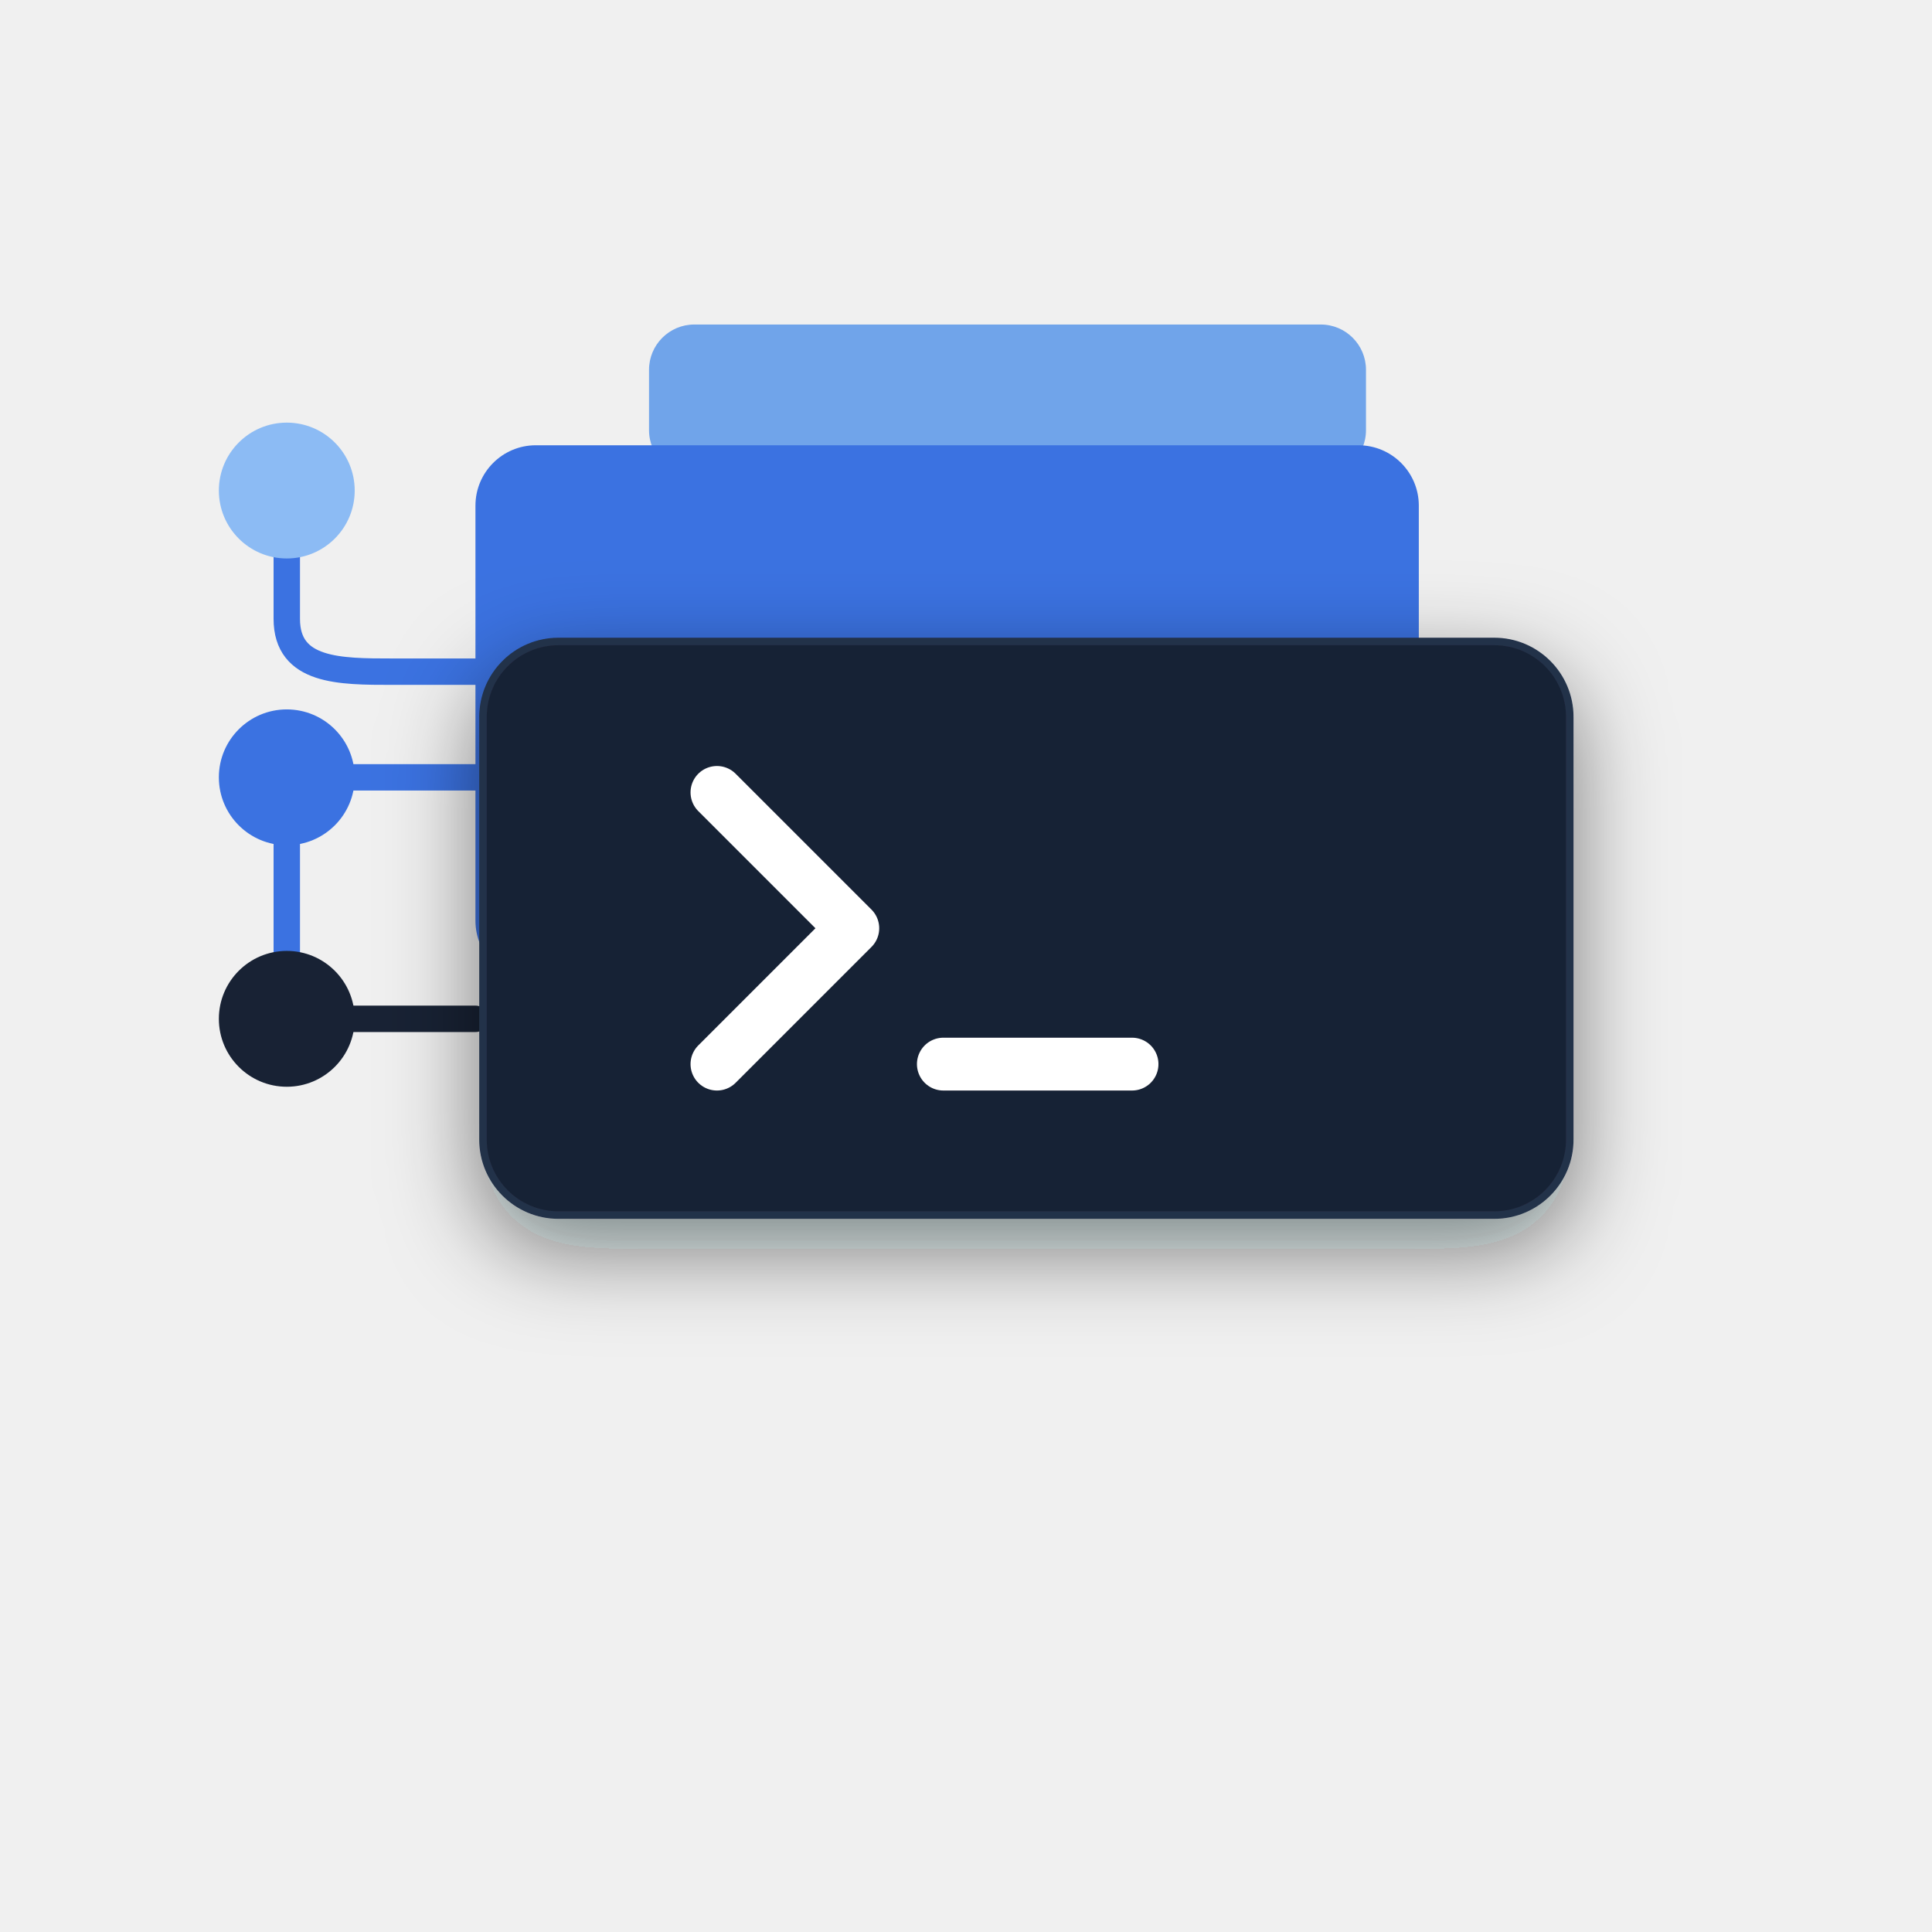
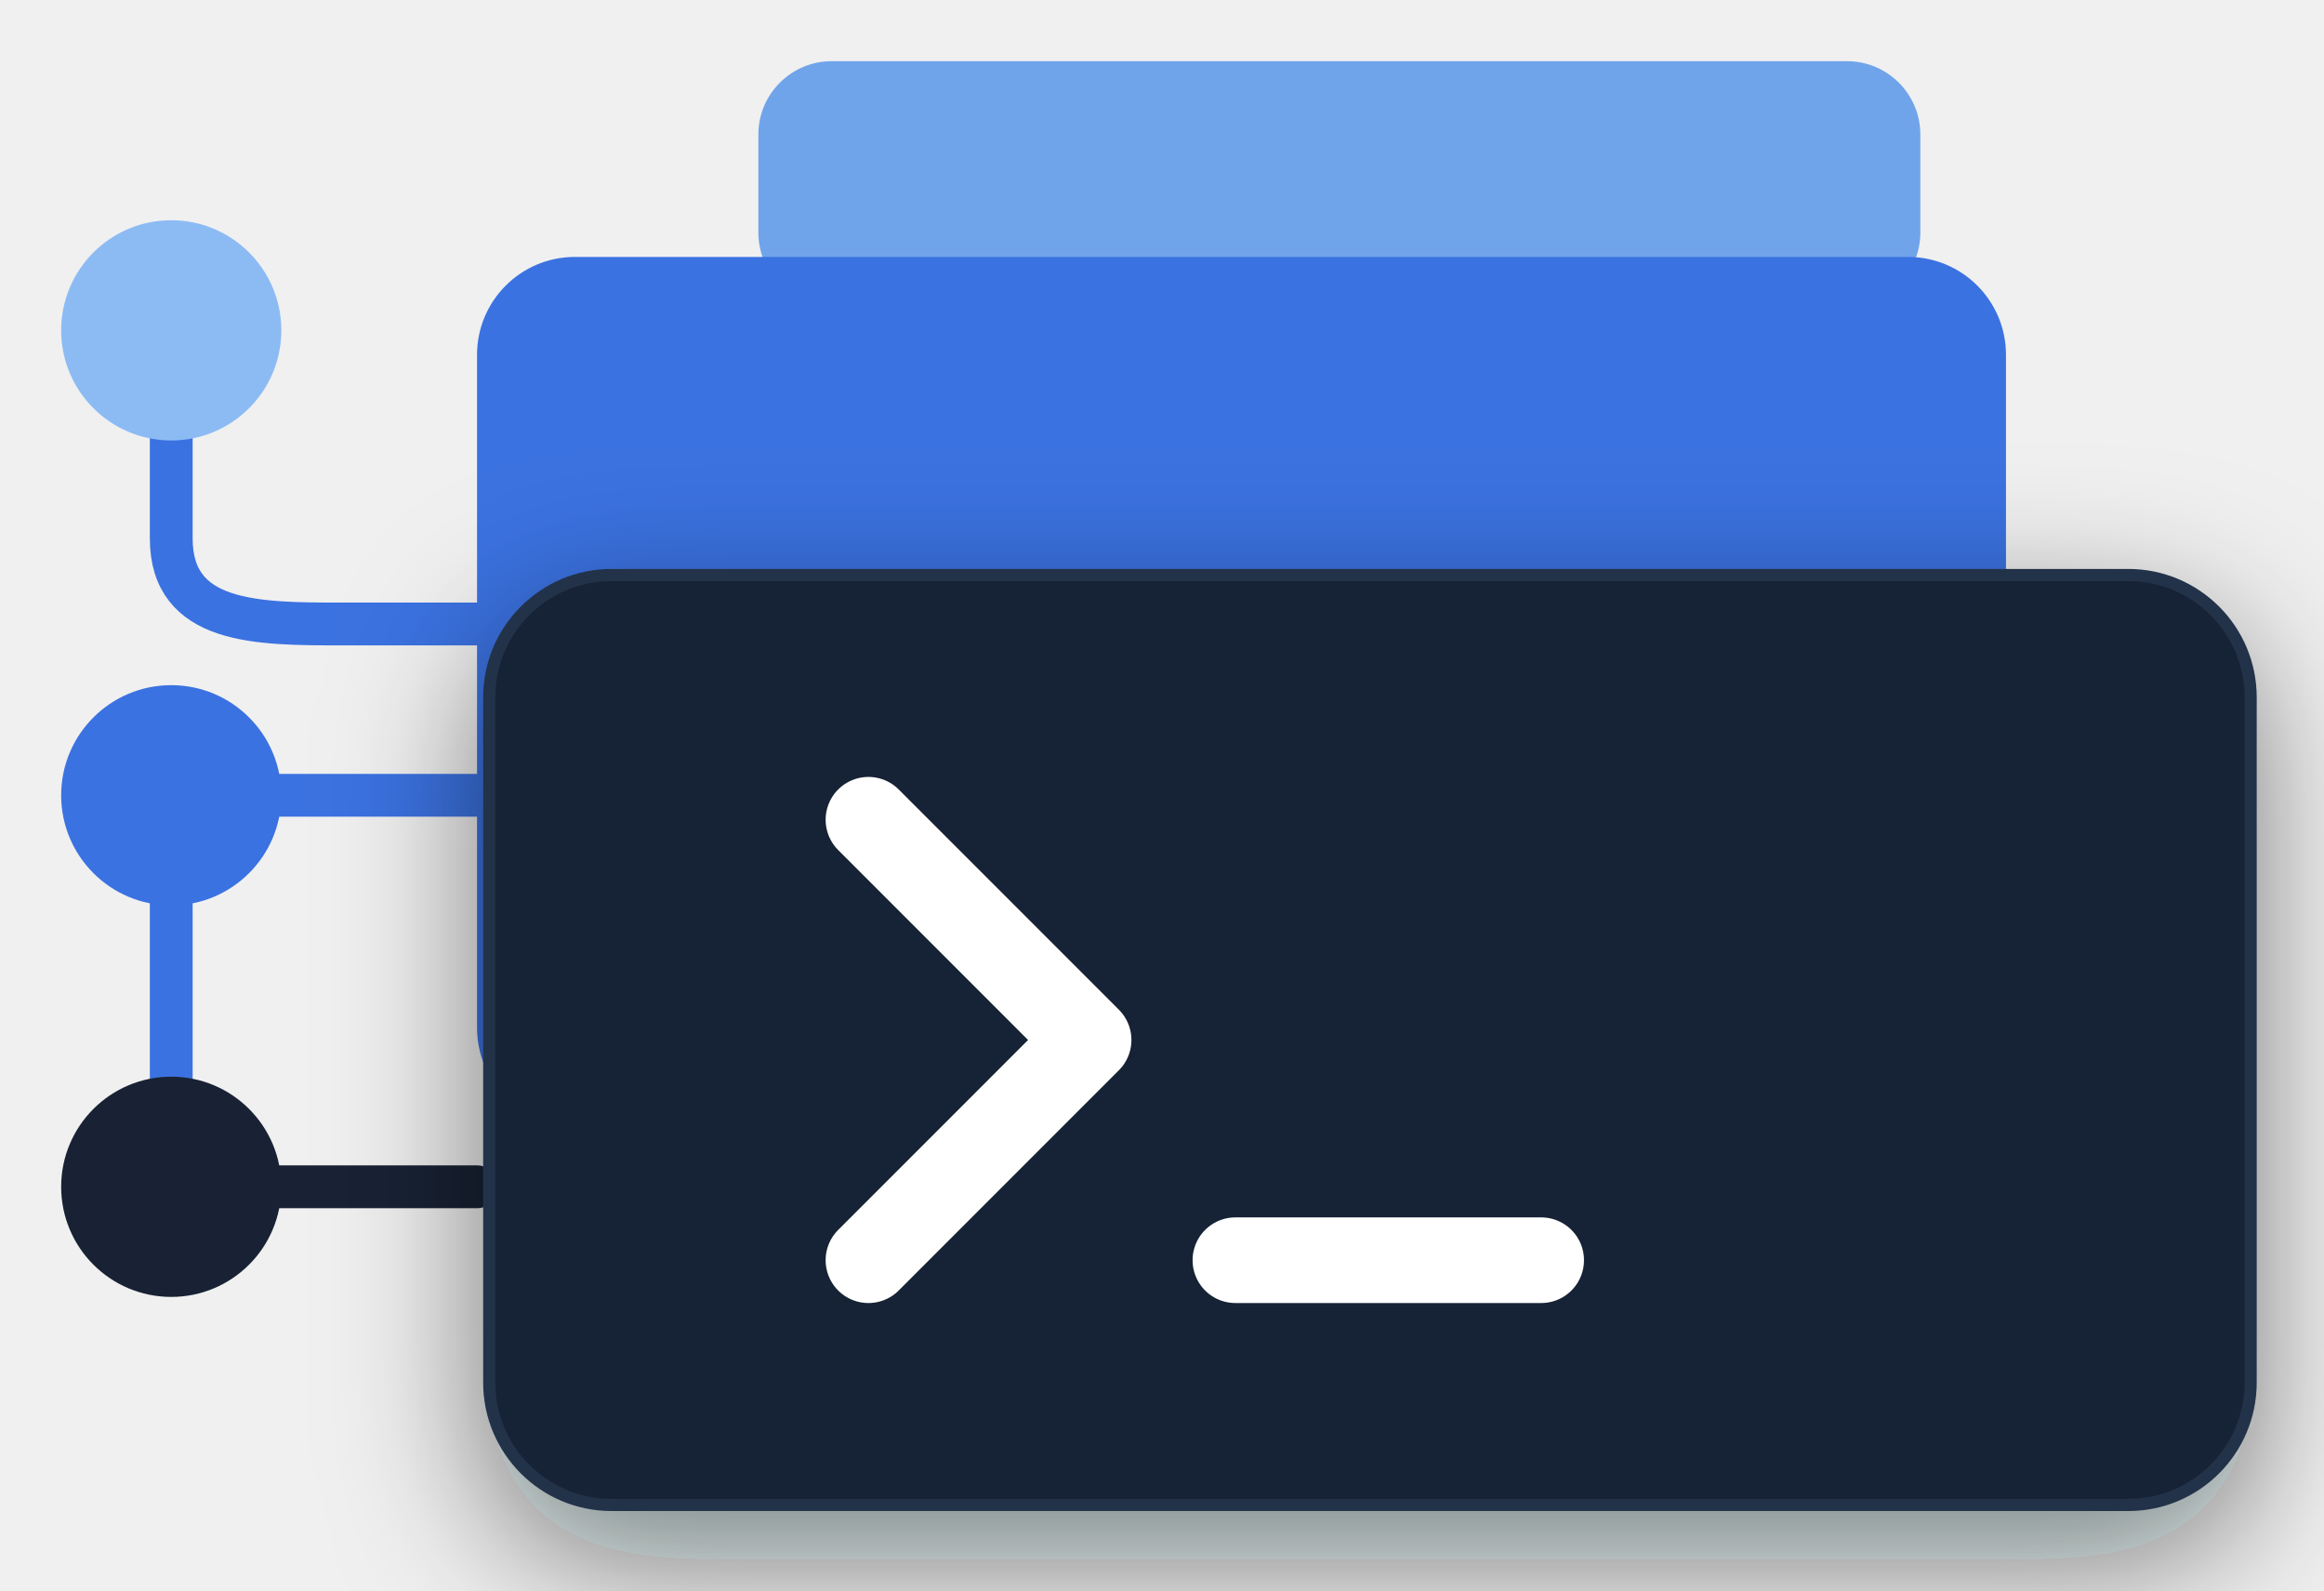
- <svg xmlns="http://www.w3.org/2000/svg" viewBox="0 0 512 512" fill="none">
+ <svg xmlns="http://www.w3.org/2000/svg" viewBox="48 76 380 260" fill="none">
  <defs>
    <filter id="shadow" x="-8%" y="-8%" width="120%" height="120%" filterUnits="userSpaceOnUse">
      <feDropShadow dx="0" dy="8" stdDeviation="12" flood-color="#050811" flood-opacity="0.5" />
    </filter>
  </defs>
  <g transform="translate(48, 80)">
    <path d="M 28 50 L 28 84 C 28 98 42 98 56 98 L 78 98" stroke="#3b72e1" stroke-width="7" stroke-linecap="round" fill="none" />
    <path d="M 28 126 L 78 126" stroke="#3b72e1" stroke-width="7" stroke-linecap="round" fill="none" />
    <path d="M 28 126 L 28 190" stroke="#3b72e1" stroke-width="7" stroke-linecap="round" fill="none" />
    <path d="M 28 190 L 78 190" stroke="#182234" stroke-width="7" stroke-linecap="round" fill="none" />
    <circle cx="28" cy="50" r="18" fill="#8cbbf4" />
    <circle cx="28" cy="126" r="18" fill="#3b72e1" />
    <circle cx="28" cy="190" r="18" fill="#182234" />
    <rect x="124" y="6" width="190" height="40" rx="12" fill="#70a4ea" />
    <rect x="78" y="38" width="250" height="142" rx="16" fill="#3b72e1" />
    <g filter="url(#shadow)">
      <rect x="80" y="90" width="288" height="152" rx="20" fill="#182234" stroke="#243048" stroke-width="2" />
      <path d="M 142 130 L 178 166 L 142 202" stroke="#ffffff" stroke-width="14" stroke-linecap="round" stroke-linejoin="round" fill="none" />
      <line x1="202" y1="202" x2="252" y2="202" stroke="#ffffff" stroke-width="14" stroke-linecap="round" />
    </g>
  </g>
</svg>
